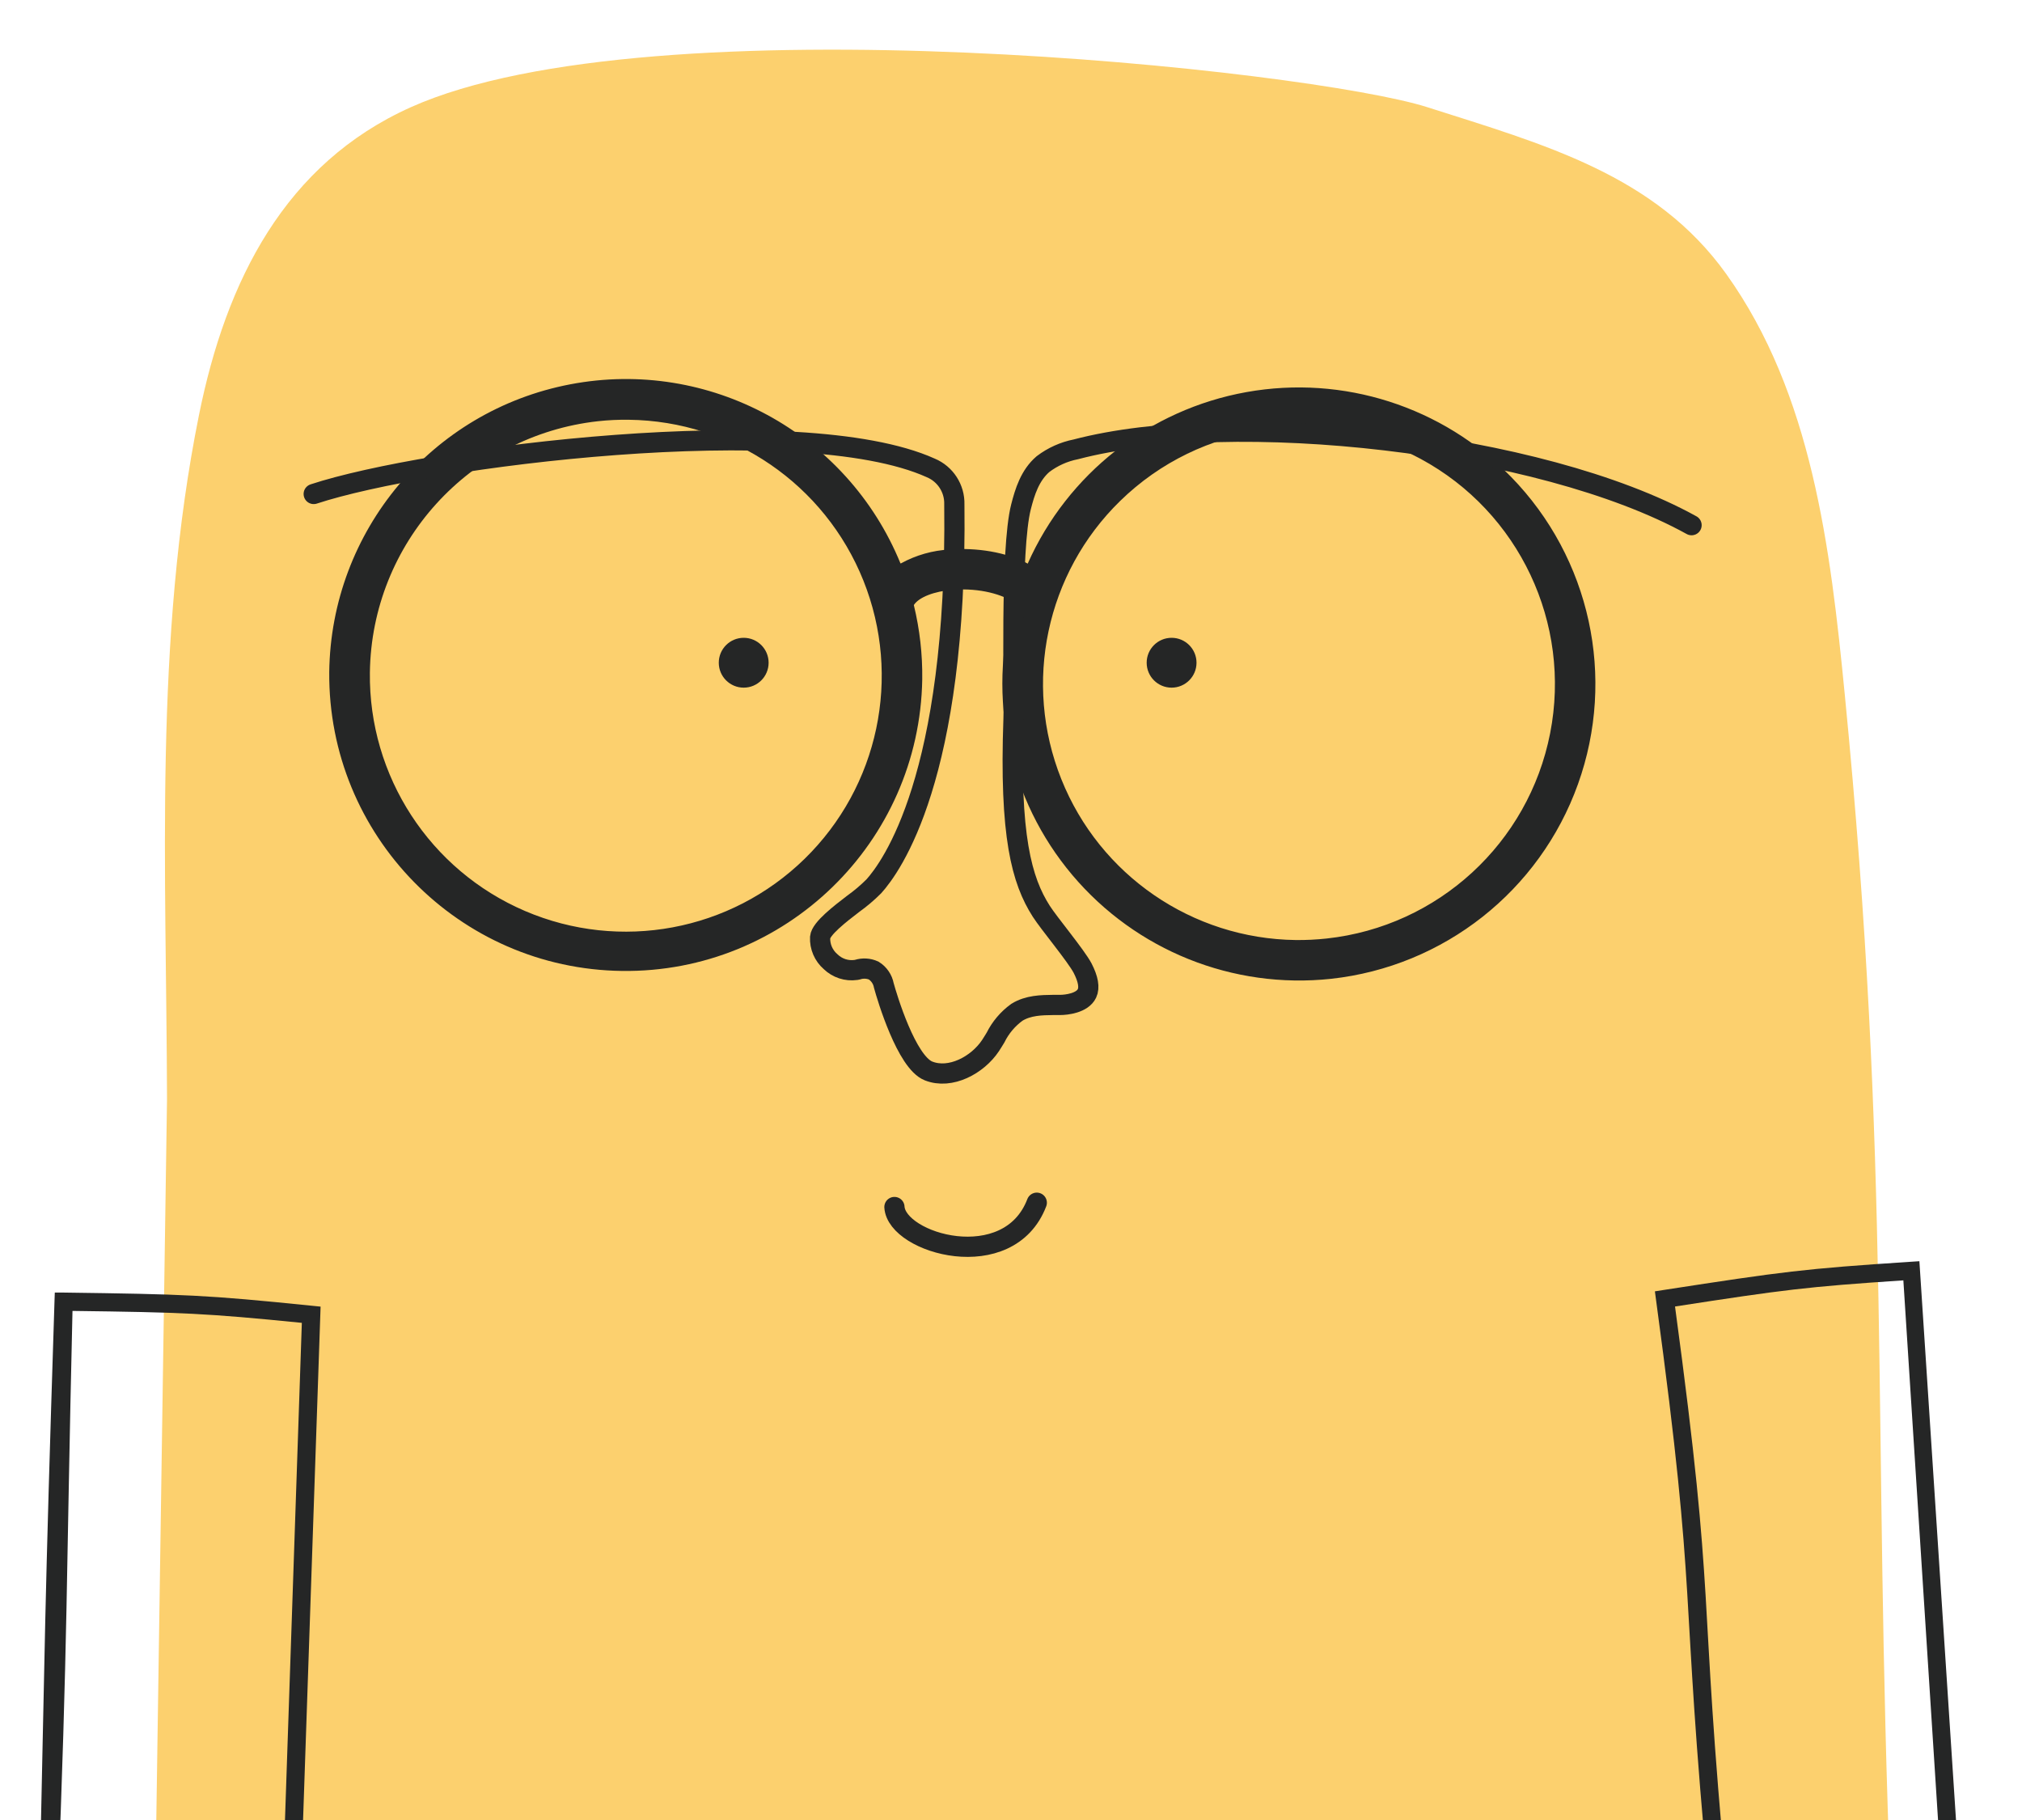
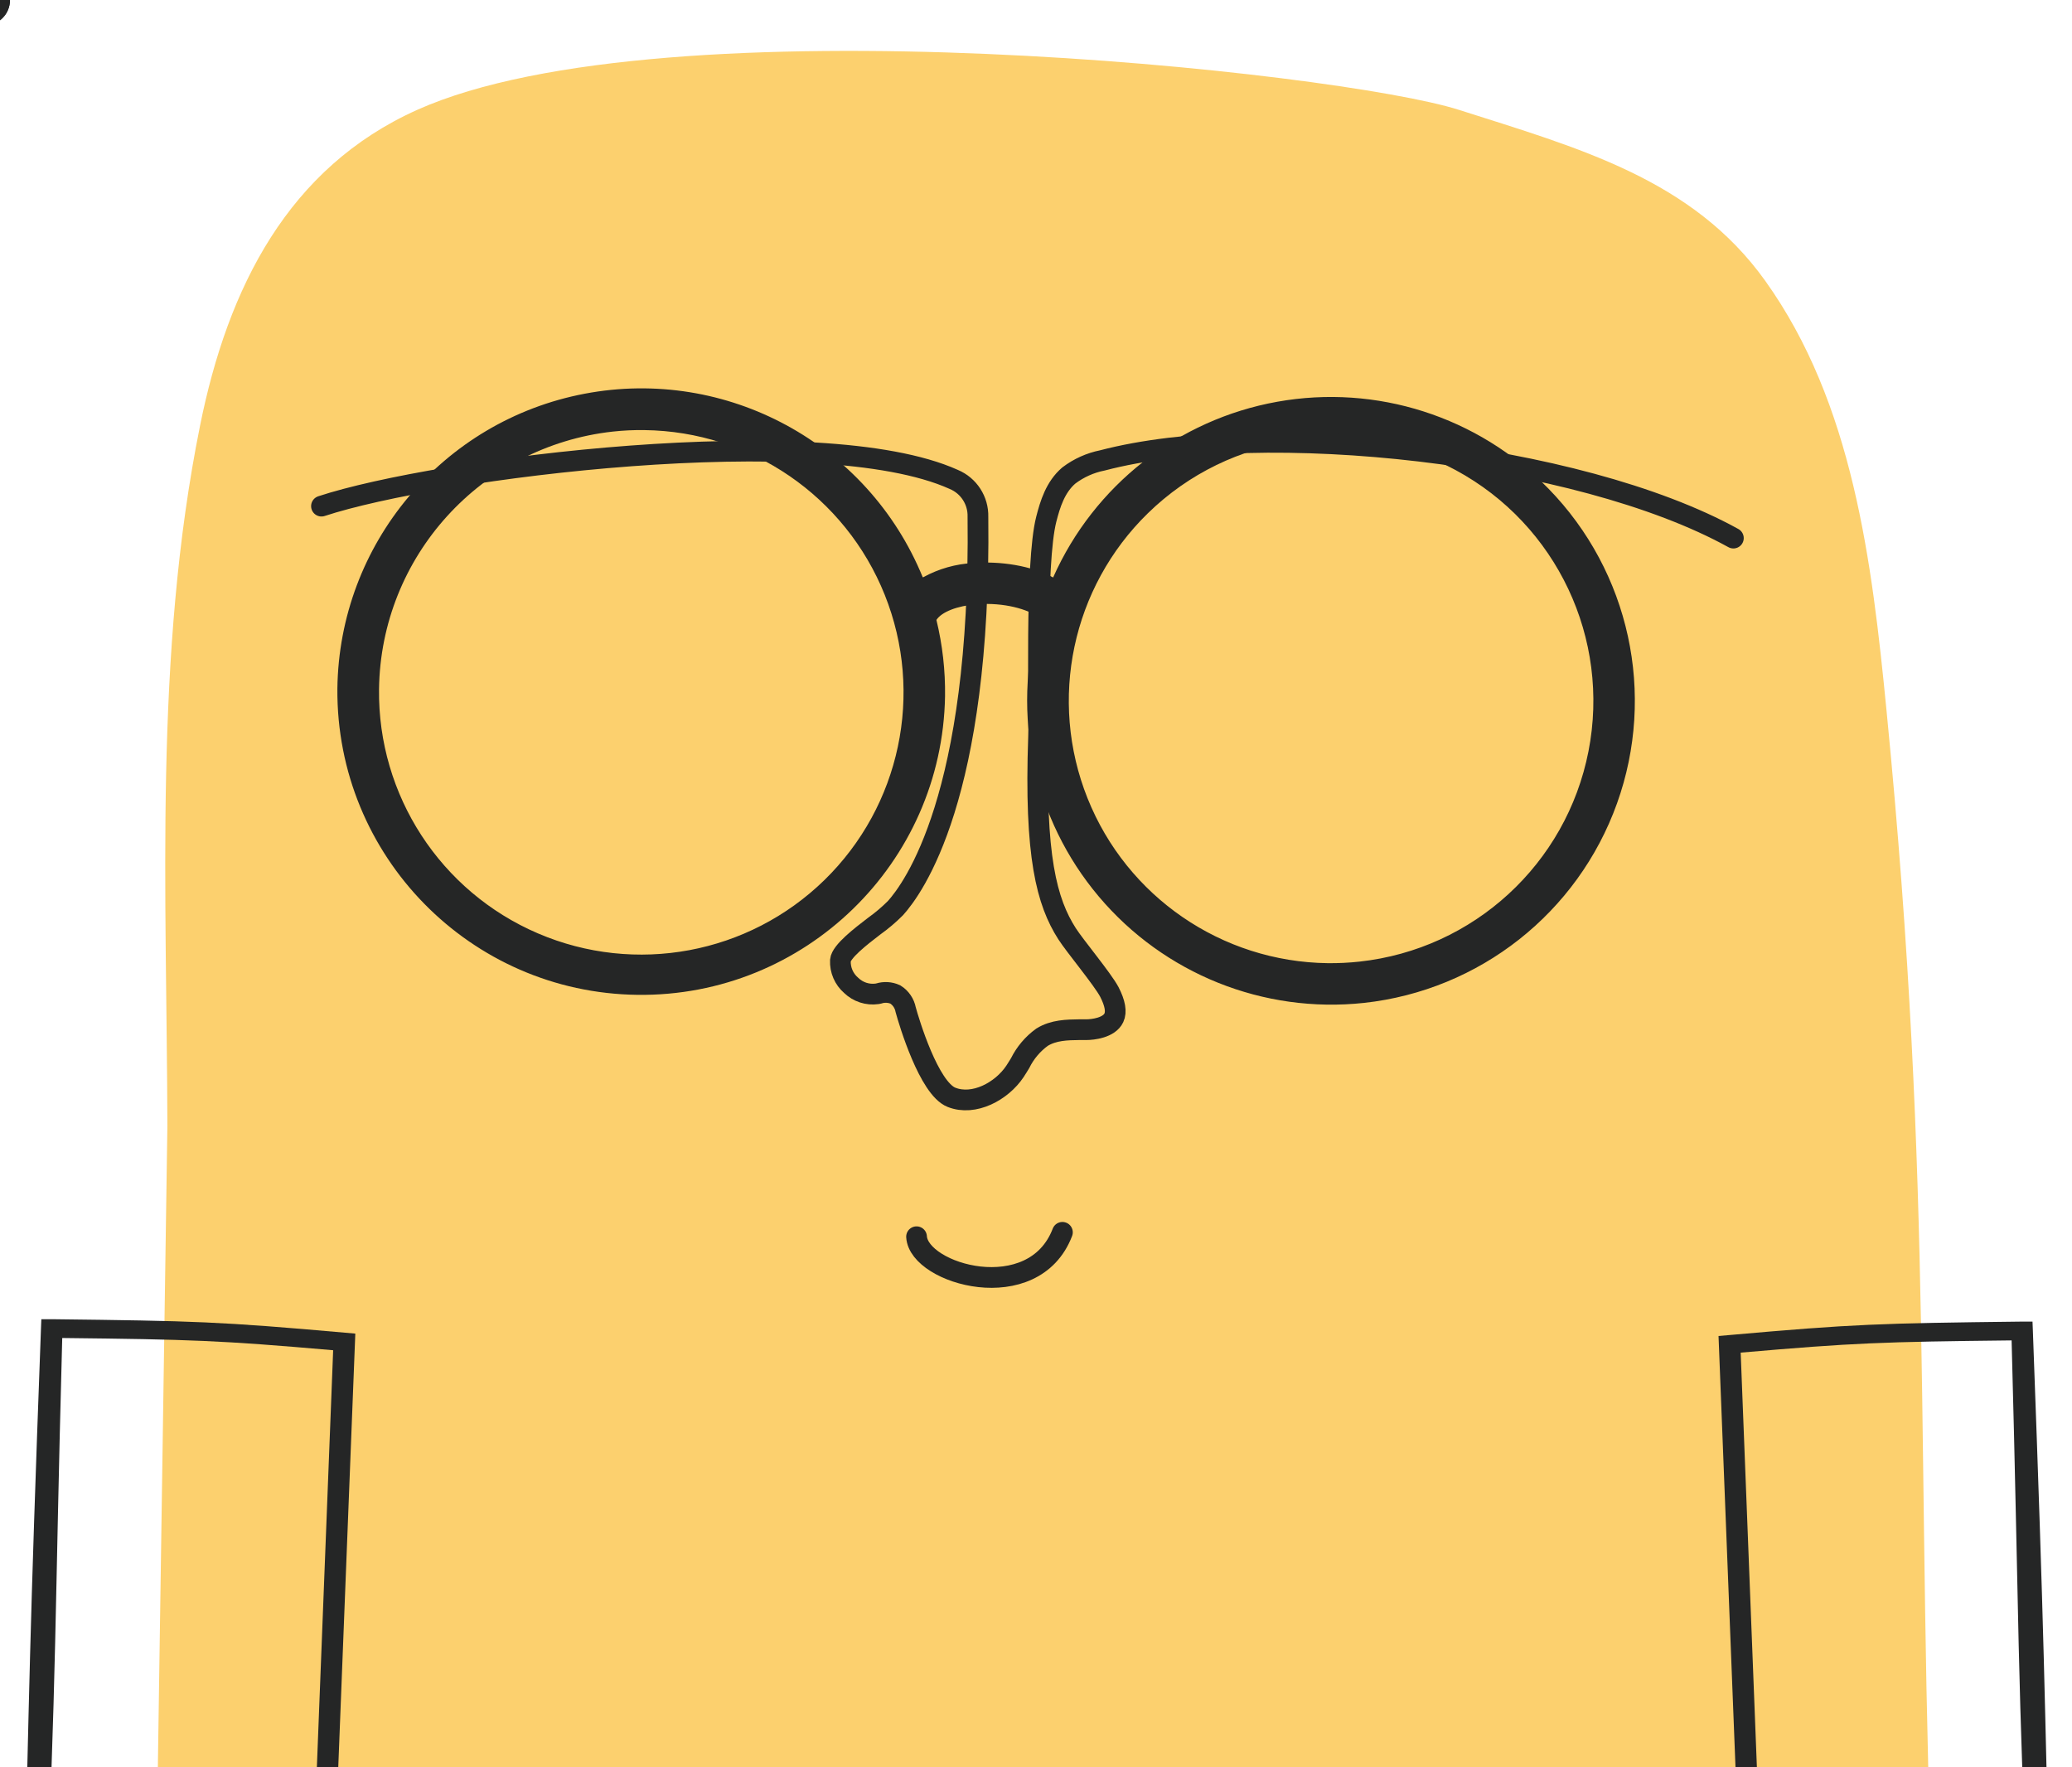
- <svg xmlns="http://www.w3.org/2000/svg" id="eUkh5p14t0J1" viewBox="0 0 400 360" shape-rendering="geometricPrecision" text-rendering="geometricPrecision">
+ <svg xmlns="http://www.w3.org/2000/svg" id="ej4raHsf0qV1" viewBox="0 0 400 341" shape-rendering="geometricPrecision" text-rendering="geometricPrecision">
  <style>
- #eUkh5p14t0J9_to {animation: eUkh5p14t0J9_to__to 8000ms linear infinite normal forwards}@keyframes eUkh5p14t0J9_to__to { 0% {transform: translate(241.8779px,131.0897px)} 2.5% {transform: translate(257.8779px,131.0897px)} 46.25% {transform: translate(225.8779px,131.0897px)} 48.75% {transform: translate(255.8779px,131.0897px)} 98.75% {transform: translate(226.8779px,131.0897px)} 100% {transform: translate(226.8779px,131.0897px)}} #eUkh5p14t0J11_to {animation: eUkh5p14t0J11_to__to 8000ms linear infinite normal forwards}@keyframes eUkh5p14t0J11_to__to { 0% {transform: translate(148.1212px,131.0897px)} 2.5% {transform: translate(164.1212px,131.0897px)} 46.25% {transform: translate(132.1212px,131.0897px)} 48.75% {transform: translate(162.1212px,131.0897px)} 98.75% {transform: translate(133.1212px,131.0897px)} 100% {transform: translate(133.1212px,131.0897px)}}
+ #ej4raHsf0qV2_to {animation: ej4raHsf0qV2_to__to 5600ms linear infinite normal forwards}@keyframes ej4raHsf0qV2_to__to { 0% {transform: translate(202.365px,192.2975px)} 5.357% {transform: translate(204.365px,192.2975px)} 25% {transform: translate(204.365px,192.2975px)} 30.357% {transform: translate(200.365px,192.2975px)} 50% {transform: translate(200.365px,192.2975px)} 55.357% {transform: translate(204.365px,192.2975px)} 75% {transform: translate(204.365px,192.2975px)} 100% {transform: translate(204.365px,192.2975px)}} #ej4raHsf0qV5_to {animation: ej4raHsf0qV5_to__to 5600ms linear infinite normal forwards}@keyframes ej4raHsf0qV5_to__to { 0% {transform: translate(3.871044px,8.030715px)} 5.357% {transform: translate(7.871044px,8.030715px)} 25% {transform: translate(7.871044px,8.030715px)} 30.357% {transform: translate(3.871044px,8.030715px)} 50% {transform: translate(3.871044px,8.030715px)} 55.357% {transform: translate(8.871044px,8.030715px)} 75% {transform: translate(8.871044px,8.030715px)} 80.357% {transform: translate(6.871044px,8.030715px)} 100% {transform: translate(6.871044px,8.030715px)}} #ej4raHsf0qV7_to {animation: ej4raHsf0qV7_to__to 5600ms linear infinite normal forwards}@keyframes ej4raHsf0qV7_to__to { 0% {transform: translate(191.02px,237.9px)} 5.357% {transform: translate(192.02px,237.9px)} 25% {transform: translate(192.02px,237.9px)} 30.357% {transform: translate(190.02px,237.9px)} 50% {transform: translate(190.02px,237.9px)} 55.357% {transform: translate(192.02px,237.9px)} 75% {transform: translate(192.02px,237.9px)} 78.571% {transform: translate(191.02px,237.9px)} 100% {transform: translate(191.02px,237.9px)}} #ej4raHsf0qV7_ts {animation: ej4raHsf0qV7_ts__ts 5600ms linear infinite normal forwards}@keyframes ej4raHsf0qV7_ts__ts { 0% {transform: scale(1,1)} 82.143% {transform: scale(1,1)} 87.5% {transform: scale(1.25,1.25)} 96.429% {transform: scale(1.2,1.2)} 100% {transform: scale(1,1)}} #ej4raHsf0qV9_to {animation: ej4raHsf0qV9_to__to 5600ms linear infinite normal forwards}@keyframes ej4raHsf0qV9_to__to { 0% {transform: translate(7.97px,0.024254px)} 5.357% {transform: translate(9.97px,0.024254px)} 25% {transform: translate(9.97px,0.024254px)} 30.357% {transform: translate(5.97px,0.024254px)} 50% {transform: translate(5.97px,0.024254px)} 55.357% {transform: translate(8.97px,0.024254px)} 75% {transform: translate(8.97px,0.024254px)} 100% {transform: translate(8.97px,0.024254px)}} #ej4raHsf0qV11_to {animation: ej4raHsf0qV11_to__to 5600ms linear infinite normal forwards}@keyframes ej4raHsf0qV11_to__to { 0% {offset-distance: 0%} 5.357% {offset-distance: 17.978%} 25% {offset-distance: 17.978%} 30.357% {offset-distance: 51.685%} 50% {offset-distance: 51.685%} 55.357% {offset-distance: 85.393%} 75% {offset-distance: 85.393%} 80.357% {offset-distance: 100%} 100% {offset-distance: 100%}} #ej4raHsf0qV12_to {animation: ej4raHsf0qV12_to__to 5600ms linear infinite normal forwards}@keyframes ej4raHsf0qV12_to__to { 0% {offset-distance: 0%} 5.357% {offset-distance: 17.978%} 25% {offset-distance: 17.978%} 30.357% {offset-distance: 51.685%} 50% {offset-distance: 51.685%} 55.357% {offset-distance: 85.393%} 75% {offset-distance: 85.393%} 80.357% {offset-distance: 100%} 100% {offset-distance: 100%}} #ej4raHsf0qV15_to {animation: ej4raHsf0qV15_to__to 5600ms linear infinite normal forwards}@keyframes ej4raHsf0qV15_to__to { 0% {transform: translate(7.780176px,-4.697431px)} 5.357% {transform: translate(9.780176px,-6.697431px)} 25% {transform: translate(9.780176px,-6.697431px)} 30.357% {transform: translate(6.780176px,-3.697431px)} 50% {transform: translate(6.780176px,-3.697431px)} 55.357% {transform: translate(9.780176px,-6.697431px)} 75% {transform: translate(9.780176px,-6.697431px)} 80.357% {transform: translate(10.78018px,-5.697431px)} 100% {transform: translate(10.78018px,-5.697431px)}} #ej4raHsf0qV16_to {animation: ej4raHsf0qV16_to__to 5600ms linear infinite normal forwards}@keyframes ej4raHsf0qV16_to__to { 0% {transform: translate(399.2306px,-4.23507px)} 5.357% {transform: translate(400.2306px,-3.23507px)} 25% {transform: translate(400.2306px,-3.23507px)} 30.357% {transform: translate(397.2306px,-6.23507px)} 50% {transform: translate(397.2306px,-6.23507px)} 55.357% {transform: translate(400.2306px,-3.23507px)} 75% {transform: translate(400.2306px,-3.23507px)} 80.357% {transform: translate(398.2306px,-5.23507px)} 100% {transform: translate(398.2306px,-5.23507px)}}
</style>
-   <path d="M380.5,374.77c-3.63-94.46.14-143.43-9.1-237.5-2.84-29-6.49-59.4-23.44-83.08-14.07-19.66-36.06-25.617-59.1-32.977s-153.274-21.45-201.134,0C62.876,32.363,51.19,55.45,45.82,82.16c-8.94,44.33-6.43,90-6.31,135.27L37.17,374.75Z" transform="translate(-6.47 0)" fill="#fcd06e" />
-   <path d="M232.2,91.05c-14.653,14.301-19.251,36.019-11.649,55.031s25.906,31.573,46.379,31.829c2.044.021,4.088-.079,6.12-.3c22.032-2.399,39.943-18.849,44.204-40.597s-6.117-43.741-25.615-54.277-43.581-7.167-59.439,8.315ZM83.77,125c-.253,20.478,11.855,39.093,30.679,47.161s40.654,4.003,55.311-10.302s19.252-36.03,11.643-55.044-25.923-31.571-46.402-31.816c-2.044-.03-4.088.067-6.12.29C103.456,78.108,84.114,99.423,83.77,125Zm130.14-21.56c7.909-17.778,24.115-30.479,43.267-33.913s38.761,2.849,52.353,16.773c15.671,16.06,20.807,39.651,13.231,60.772s-26.536,36.07-48.841,38.508c-19.414,2.092-38.598-5.601-51.189-20.525s-16.942-35.13-11.611-53.915v0c-2-1.51-6.6-2.92-12-2.51-3.73.29-6.73,1.47-7.73,3v.08c1.16,4.792,1.714,9.71,1.65,14.64-.54,32.291-27.079,58.071-59.372,57.674s-58.191-26.82-57.938-59.114v0c.345-27.906,20.295-51.71,47.711-56.928s54.715,9.591,65.289,35.418h.11c2.977-1.635,6.287-2.572,9.68-2.74c5.09-.39,11.12.45,15.54,2.87Z" transform="translate(-10.59896 8.030715)" fill="#252626" />
-   <path d="M344.65,374.65c-6-63.55-2.22-56-10.57-117.48l-.23-1.74l1.73-.27c23.79-3.67,27.65-4.19,48.9-5.58l1.69-.11l8,122.07-3.54.43L383,253.26c-19.14,1.26-23.66,1.85-45.17,5.17c8.25,61,4.44,52.89,10.34,115.89Z" transform="translate(-6.47 0)" fill="#252626" />
-   <path d="M183.41,238.75c.43,7.26,22.61,13.66,28.16-.85" transform="translate(-6.47 0)" fill="none" stroke="#252626" stroke-width="4" stroke-linecap="round" stroke-miterlimit="10" />
+   <g id="ej4raHsf0qV2_to" transform="translate(202.365,192.2975)">
+     <g transform="translate(-202.365,-192.2975)">
+       <path d="M380.5,374.77c-3.63-94.46.14-143.43-9.1-237.5-2.84-29-6.49-59.4-23.44-83.08-14.07-19.66-36.06-25.617-59.1-32.977s-153.274-21.45-201.134,0C62.876,32.363,51.19,55.45,45.82,82.16c-8.94,44.33-6.43,90-6.31,135.27L37.17,374.75Z" transform="translate(-7.196794 0)" fill="#fcd06e" />
+     </g>
+   </g>
+   <g transform="translate(0 0.000001)">
+     <g id="ej4raHsf0qV5_to" transform="translate(3.871044,8.030715)">
+       <path d="M232.2,91.05c-14.653,14.301-19.251,36.019-11.649,55.031s25.906,31.573,46.379,31.829c2.044.021,4.088-.079,6.12-.3c22.032-2.399,39.943-18.849,44.204-40.597s-6.117-43.741-25.615-54.277-43.581-7.167-59.439,8.315ZM83.77,125c-.253,20.478,11.855,39.093,30.679,47.161s40.654,4.003,55.311-10.302s19.252-36.03,11.643-55.044-25.923-31.571-46.402-31.816c-2.044-.03-4.088.067-6.12.29C103.456,78.108,84.114,99.423,83.77,125Zm130.14-21.56c7.909-17.778,24.115-30.479,43.267-33.913s38.761,2.849,52.353,16.773c15.671,16.06,20.807,39.651,13.231,60.772s-26.536,36.07-48.841,38.508c-19.414,2.092-38.598-5.601-51.189-20.525s-16.942-35.13-11.611-53.915v0c-2-1.51-6.6-2.92-12-2.51-3.73.29-6.73,1.47-7.73,3v.08c1.16,4.792,1.714,9.71,1.65,14.64-.54,32.291-27.079,58.071-59.372,57.674s-58.191-26.82-57.938-59.114v0c.345-27.906,20.295-51.71,47.711-56.928s54.715,9.591,65.289,35.418h.11c2.977-1.635,6.287-2.572,9.68-2.74c5.09-.39,11.12.45,15.54,2.87Z" transform="translate(-14.47,0)" fill="#252626" />
+     </g>
+   </g>
+   <g>
+     <g id="ej4raHsf0qV7_to" transform="translate(191.02,237.9)">
+       <g id="ej4raHsf0qV7_ts" transform="scale(1,1)">
+         <path d="M183.41,238.75c.43,7.26,22.61,13.66,28.16-.85" transform="translate(-197.49,-237.9)" fill="none" stroke="#252626" stroke-width="4" stroke-linecap="round" stroke-miterlimit="10" />
+       </g>
+     </g>
+   </g>
  <g transform="translate(.000001 0.000001)">
-     <path d="M68.53,97.71c22.25-7.35,96.29-16.78,122.06-5.16c2.899,1.21,4.755,4.079,4.67,7.22.64,54.1-12.55,71.77-15.91,75.53-1.277,1.279-2.659,2.45-4.13,3.5-2.53,1.94-6.35,4.87-6.51,6.6-.087,1.844.68,3.626,2.08,4.83c1.327,1.284,3.171,1.885,5,1.63l.34-.07c1.048-.327,2.179-.259,3.18.19c1.046.659,1.771,1.725,2,2.94.65,2.38,4.48,15.17,8.83,16.91s9.72-1.17,12.27-5c.34-.51.66-1.05,1-1.6.984-1.985,2.435-3.701,4.23-5c2.25-1.39,4.87-1.42,7.19-1.45.44,0,.89,0,1.33,0c1.3,0,4.43-.36,5.34-2.29.54-1.16.25-2.82-.87-5-1.32-2.49-6.65-8.86-8.17-11.24-3.88-6.07-6.33-14.86-5.49-38.14.18-4.77-.7-33.38,1.48-41.86.74-2.92,1.76-6.23,4.35-8.45c1.918-1.453,4.14-2.451,6.5-2.92c30.95-8.13,91.8-1.6,121.8,15" transform="translate(-6.47 0)" fill="none" stroke="#252626" stroke-width="4" stroke-linecap="round" stroke-miterlimit="10" />
+     <g id="ej4raHsf0qV9_to" transform="translate(7.97,0.024254)">
+       <path d="M68.53,97.71c22.25-7.35,96.29-16.78,122.06-5.16c2.899,1.21,4.755,4.079,4.67,7.22.64,54.1-12.55,71.77-15.91,75.53-1.277,1.279-2.659,2.45-4.13,3.5-2.53,1.94-6.35,4.87-6.51,6.6-.087,1.844.68,3.626,2.08,4.83c1.327,1.284,3.171,1.885,5,1.63l.34-.07c1.048-.327,2.179-.259,3.18.19c1.046.659,1.771,1.725,2,2.94.65,2.38,4.48,15.17,8.83,16.91s9.72-1.17,12.27-5c.34-.51.66-1.05,1-1.6.984-1.985,2.435-3.701,4.23-5c2.25-1.39,4.87-1.42,7.19-1.45.44,0,.89,0,1.33,0c1.3,0,4.43-.36,5.34-2.29.54-1.16.25-2.82-.87-5-1.32-2.49-6.65-8.86-8.17-11.24-3.88-6.07-6.33-14.86-5.49-38.14.18-4.77-.7-33.38,1.48-41.86.74-2.92,1.76-6.23,4.35-8.45c1.918-1.453,4.14-2.451,6.5-2.92c30.95-8.13,91.8-1.6,121.8,15" transform="translate(-14.44,-0.024254)" fill="none" stroke="#252626" stroke-width="4" stroke-linecap="round" stroke-miterlimit="10" />
+     </g>
  </g>
-   <g transform="translate(-10.10862 0.000001)">
-     <g id="eUkh5p14t0J9_to" transform="translate(241.8779,131.0897)">
+   <g transform="translate(-2.999999 0.000001)">
+     <g id="ej4raHsf0qV11_to" style="offset-path:path('M241.878,131.09C241.878,131.09,255.478,131.09,257.878,131.09Q257.878,131.09,257.878,131.09Q257.878,131.09,227.878,131.09L227.878,131.09L257.878,131.09L257.878,131.09L244.878,131.09L244.878,131.09');offset-rotate:0deg">
      <circle r="4.93" transform="translate(-0.000008,-0.000007)" fill="#252626" />
    </g>
-   </g>
-   <g transform="translate(-.999999 0.000001)">
-     <g id="eUkh5p14t0J11_to" transform="translate(148.1212,131.0897)">
+     <g id="ej4raHsf0qV12_to" style="offset-path:path('M148.121,131.09C148.121,131.09,164.121,131.09,164.121,131.09Q164.121,131.09,164.121,131.09L134.121,131.09L134.121,131.09L164.121,131.09L164.121,131.09L151.121,131.09L151.121,131.09');offset-rotate:0deg">
      <circle r="4.93" transform="translate(-0.000011,-0.000005)" fill="#252626" />
    </g>
  </g>
-   <path d="M18,374.83l-3.56-.26c1.13-51.55,1-56.41,3-118.45l.06-1.75h1.75c24.07.33,28,.45,49.15,2.61l1.68.17-4,117.23-3.57-.16l3.86-113.86C47.28,258.45,42.72,258.28,21,258c-1.27,53.89-.89,63.89-3,116.83Z" transform="translate(-6.659824 1.302569)" fill="#252626" />
+   <g transform="translate(-3.327273 5)">
+     <g id="ej4raHsf0qV15_to" transform="translate(7.780176,-4.697431)">
+       <path d="M18,374.83l-3.56-.26c1.13-51.55,1-56.41,3-118.45l.06-1.75h1.75c24.07.33,28,.45,49.15,2.61l1.68.17-4,117.23-3.57-.16l3.86-113.86C47.28,258.45,42.72,258.28,21,258c-1.27,53.89-.89,63.89-3,116.83Z" transform="scale(1.152772,1) translate(-14.44,0)" fill="#252626" />
+     </g>
+     <g id="ej4raHsf0qV16_to" transform="translate(399.2306,-4.23507)">
+       <path d="M18,374.83l-3.56-.26c1.13-51.55,1-56.41,3-118.45l.06-1.75h1.75c24.07.33,28,.45,49.15,2.61l1.68.17-4,117.23-3.57-.16l3.86-113.86C47.28,258.45,42.72,258.28,21,258c-1.27,53.89-.89,63.89-3,116.83Z" transform="scale(-1.152772,1) translate(-14.44,0)" fill="#252626" />
+     </g>
+   </g>
</svg>
